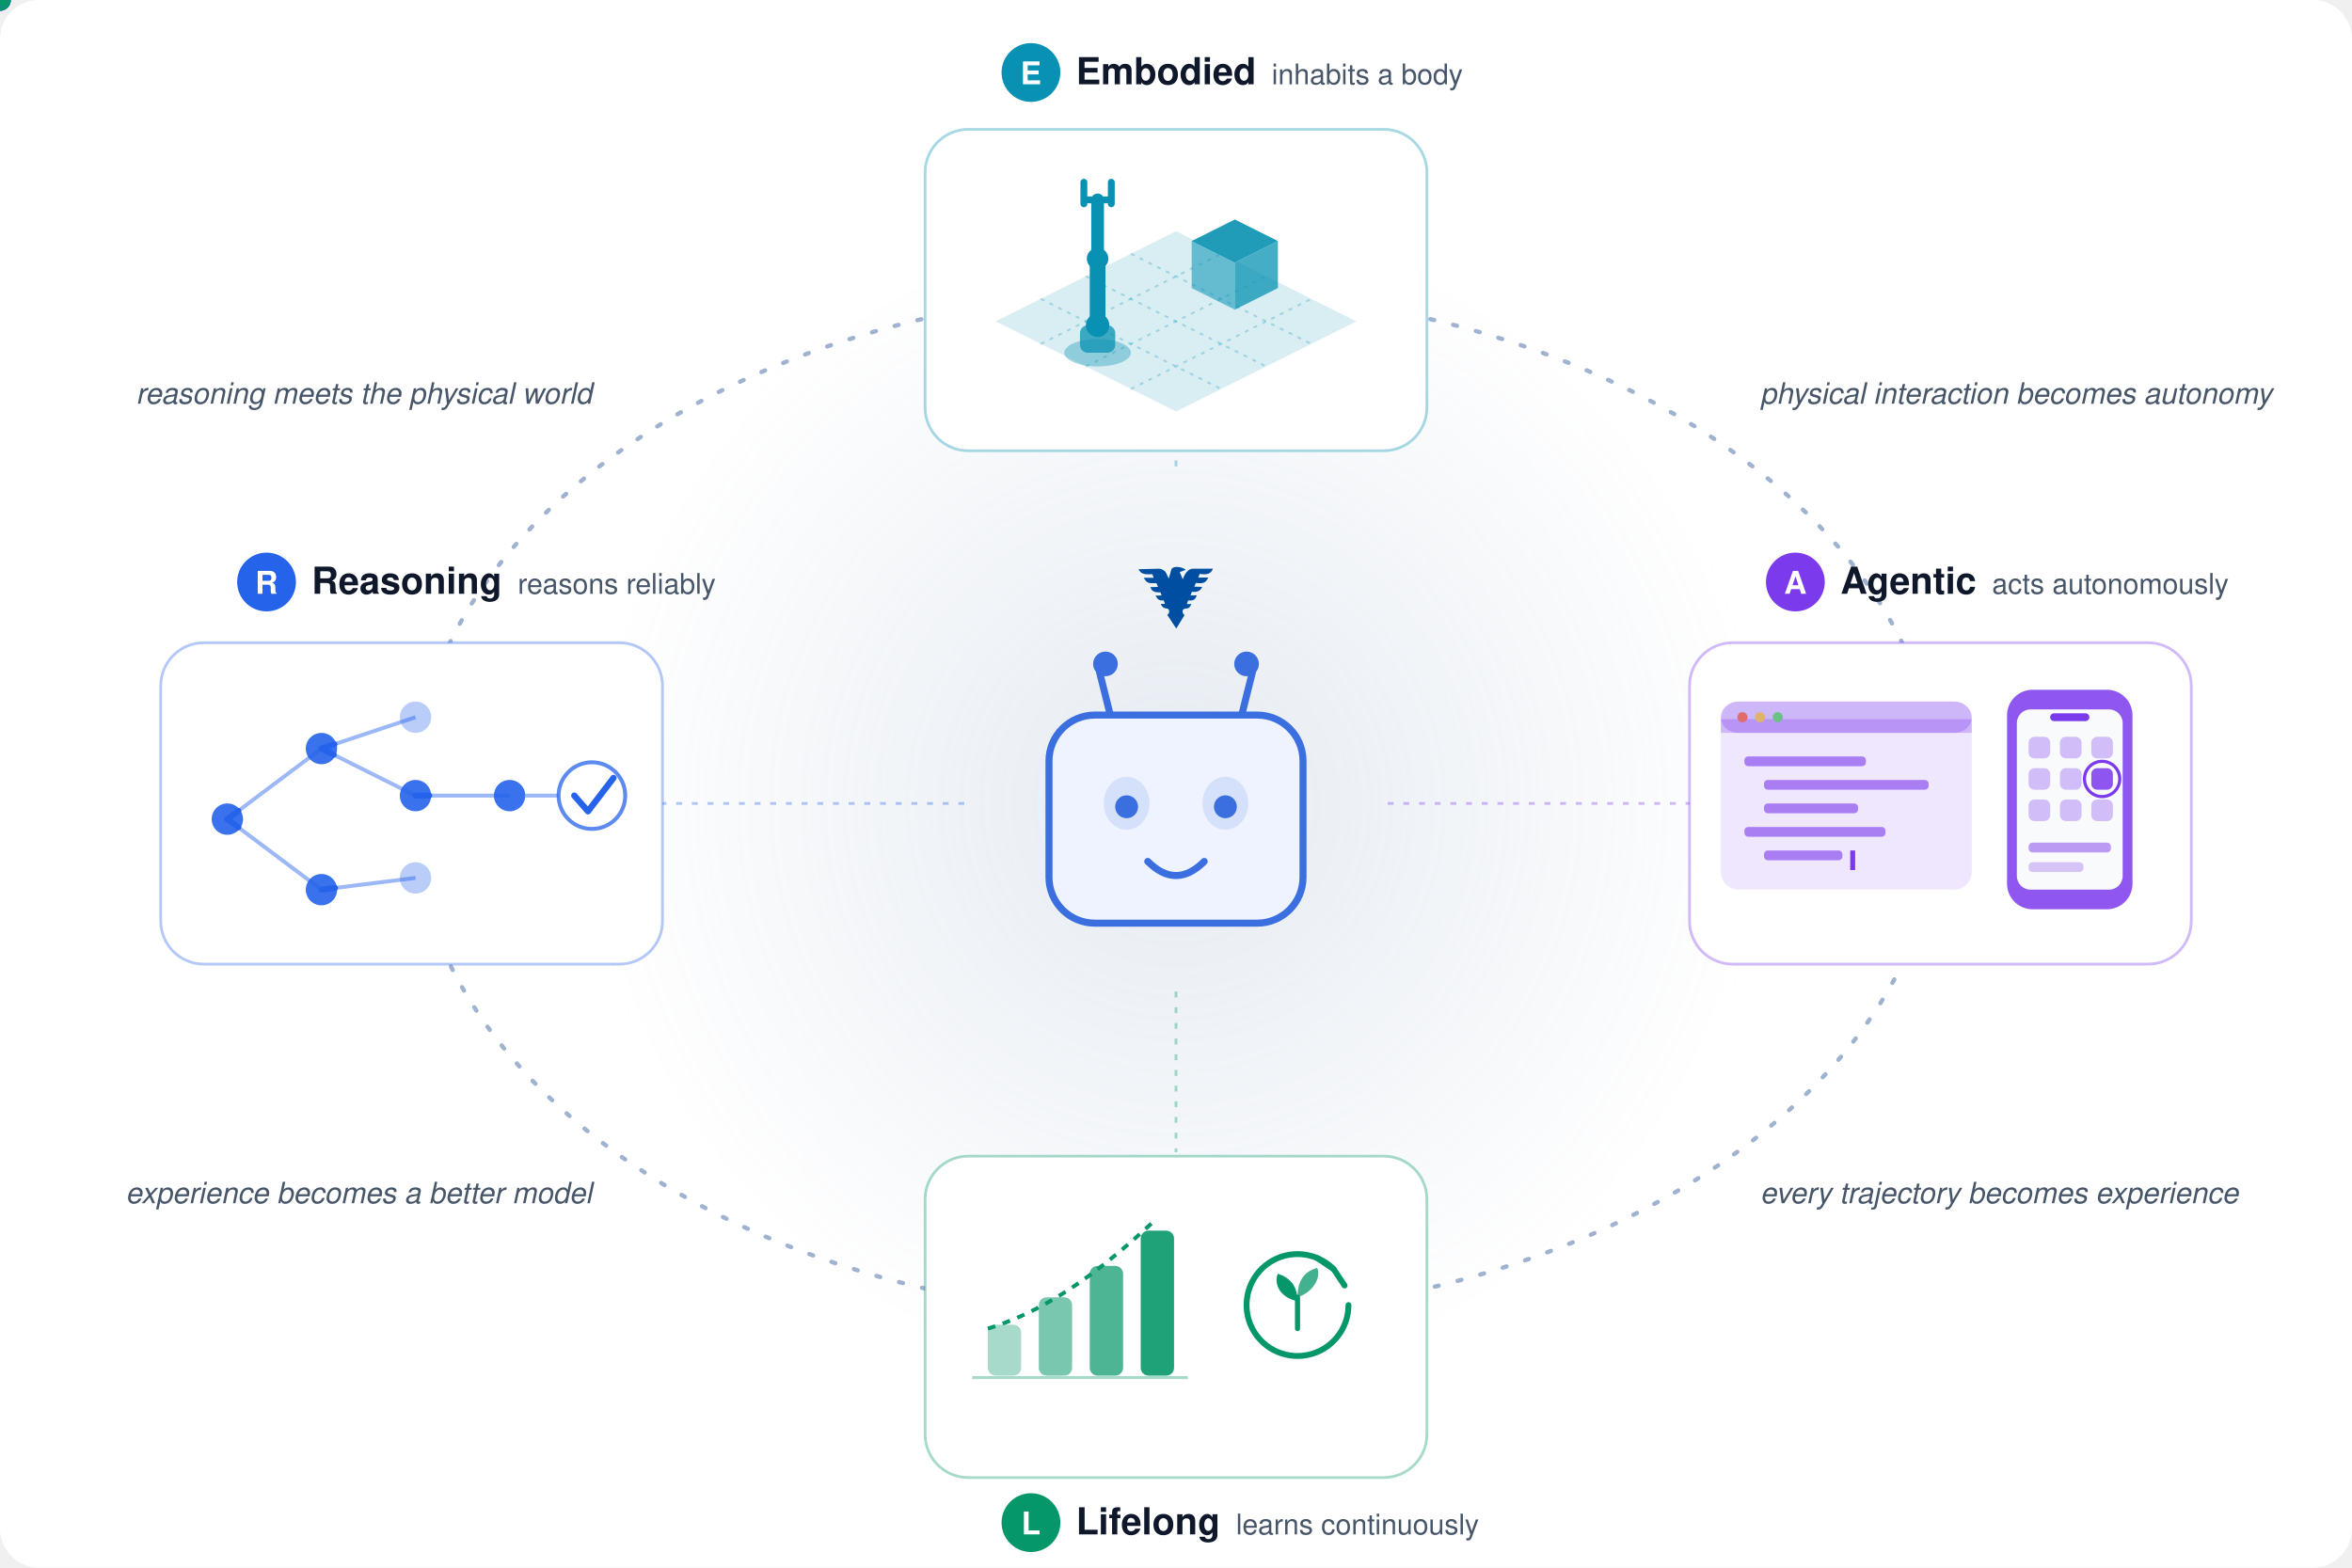
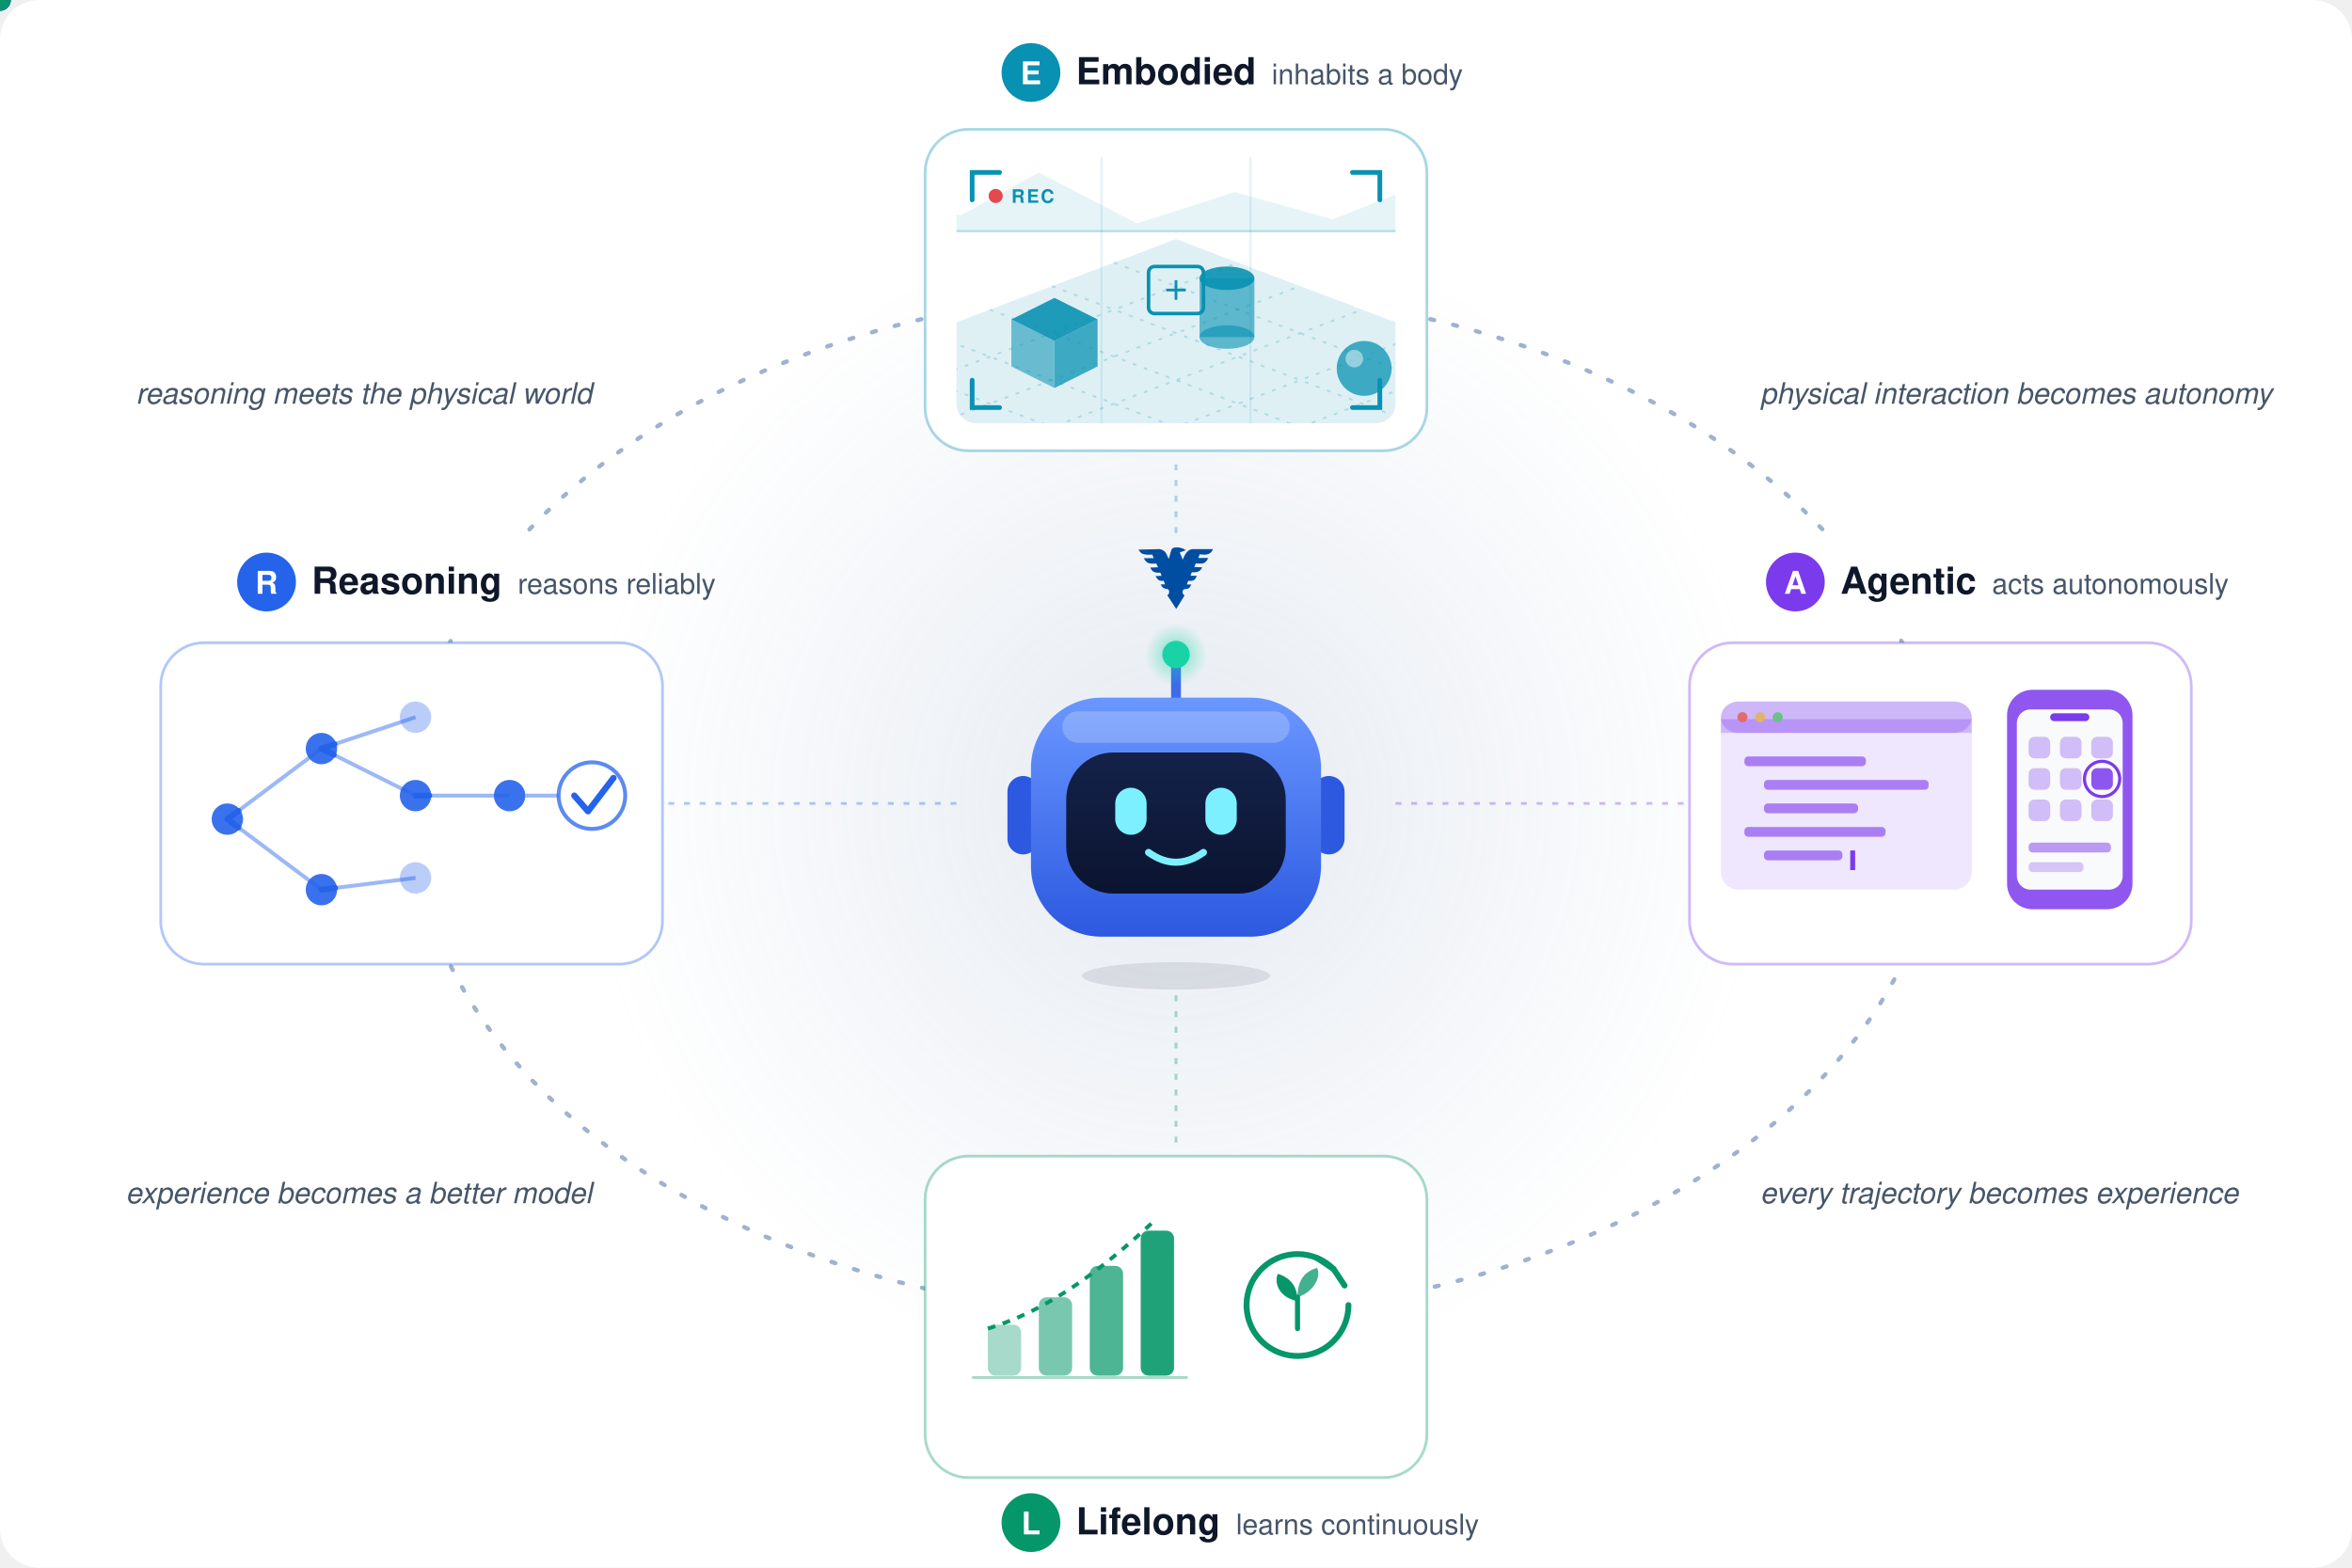
<svg xmlns="http://www.w3.org/2000/svg" width="1200" height="800" viewBox="0 0 1200 800" font-family="-apple-system, BlinkMacSystemFont, 'Segoe UI', 'Helvetica Neue', Helvetica, Arial, sans-serif">
  <style>
.halo{transform-box:fill-box;transform-origin:center;animation:halo 9s ease-in-out infinite}
@keyframes halo{0%,100%{transform:scale(1);opacity:1}50%{transform:scale(1.07);opacity:.8}}
.orbit{stroke-dasharray:2 10;animation:flow 14s linear infinite}
@keyframes flow{to{stroke-dashoffset:-240}}
- .bot{transform-origin:220px 294px;animation:tilt 11s ease-in-out infinite}
- @keyframes tilt{0%,100%{transform:rotate(0)}12%{transform:rotate(-8deg)}26%{transform:rotate(0)}40%{transform:rotate(4deg)}55%{transform:rotate(0)}70%{transform:rotate(7deg)}85%{transform:rotate(-3deg)}}
+ .botf{animation:hover 4s ease-in-out infinite}
+ @keyframes hover{0%,100%{transform:translateY(0)}50%{transform:translateY(-7px)}}
+ .shadow{transform-box:fill-box;transform-origin:center;animation:shade 4s ease-in-out infinite}
+ @keyframes shade{0%,100%{transform:scale(1);opacity:1}50%{transform:scale(.86);opacity:.7}}
.tip{animation:tip 1.4s ease-in-out infinite}.tip2{animation-delay:.4s}
@keyframes tip{0%,100%{opacity:.5}50%{opacity:1}}
.blink{transform-box:fill-box;transform-origin:center;animation:blink 4s ease-in-out infinite}
@keyframes blink{0%,92%,100%{transform:scaleY(1)}95%,97%{transform:scaleY(.15)}}
.zone{transform-box:fill-box;transform-origin:center;animation:breathe 4s ease-in-out infinite}
@keyframes breathe{0%,100%{transform:scale(1)}50%{transform:scale(1.025)}}
.r-node{transform-box:fill-box;transform-origin:center;opacity:.9;animation:node 4.2s ease-in-out infinite}
.r-dead{opacity:.32;animation-name:dead}
@keyframes node{0%,12%,40%,100%{transform:scale(1)}24%{transform:scale(1.45)}}
@keyframes dead{0%,12%,100%{transform:scale(1);opacity:.32}24%{transform:scale(1.3);opacity:.7}}
.r-edge{stroke-width:2;stroke-opacity:.45}
.r-sig{stroke-width:3;stroke-dasharray:7 60;animation:sig 4.2s linear infinite}
@keyframes sig{from{stroke-dashoffset:67}to{stroke-dashoffset:0}}
.r-goal{transform-box:fill-box;transform-origin:center;opacity:.75;animation:goal 4.2s ease-out infinite}
@keyframes goal{0%,60%,100%{transform:scale(1);opacity:.75}72%{transform:scale(1.25);opacity:.25}}
.r-check{transform-box:fill-box;transform-origin:center;animation:check 4.2s ease-out infinite}
@keyframes check{0%,58%,100%{transform:scale(1)}66%{transform:scale(1.25)}}
- .e-cube{animation:float 3.2s ease-in-out infinite}
- @keyframes float{0%,100%{transform:translateY(0)}50%{transform:translateY(-7px)}}
- .e-cone{transform-origin:0 0;animation:sweep 3s ease-in-out infinite}
- @keyframes sweep{0%,100%{transform:rotate(-14deg)}50%{transform:rotate(14deg)}}
- .e-halo{transform-box:fill-box;transform-origin:center;animation:pulse 2.2s ease-in-out infinite}
- @keyframes pulse{0%,100%{transform:scale(1);opacity:.4}50%{transform:scale(1.6);opacity:.08}}
+ .e-near{animation:dolly 11s ease-in-out infinite alternate}
+ @keyframes dolly{from{transform:translate(58px,-4px) scale(1)}to{transform:translate(-64px,-12px) scale(1.14)}}
+ .e-far{animation:drift 11s ease-in-out infinite alternate}
+ @keyframes drift{from{transform:translateX(16px)}to{transform:translateX(-16px)}}
+ .e-focus{transform-box:fill-box;transform-origin:center;animation:focus 2.75s ease-in-out infinite}
+ @keyframes focus{0%,100%{transform:scale(1);opacity:.9}50%{transform:scale(.8);opacity:.55}}
+ .e-rec{animation:rec 1.2s step-end infinite}
+ @keyframes rec{0%,50%{opacity:1}51%,100%{opacity:.15}}
.a-line{transform-box:fill-box;transform-origin:left center;animation:type 4.5s ease-out infinite}
@keyframes type{0%,4%{transform:scaleX(0)}20%,85%{transform:scaleX(1)}100%{transform:scaleX(0)}}
.a-cursor{animation:cur 1s step-end infinite}
@keyframes cur{0%,50%{opacity:1}51%,100%{opacity:0}}
.a-app{animation:app 2.4s ease-in-out infinite}
@keyframes app{0%,100%{fill-opacity:.85}50%{fill-opacity:.45}}
.a-tap{transform-box:fill-box;transform-origin:center;animation:tap 2.4s ease-out infinite}
@keyframes tap{0%{transform:scale(.3);opacity:.9}60%,100%{transform:scale(1.9);opacity:0}}
.l-bar{transform-box:fill-box;transform-origin:center bottom;animation:grow 4.8s ease-out infinite}
@keyframes grow{0%,4%{transform:scaleY(.12)}26%,86%{transform:scaleY(1)}100%{transform:scaleY(.12)}}
.l-trend{stroke-dashoffset:0;animation:trend 2.4s linear infinite}
@keyframes trend{to{stroke-dashoffset:-16}}
.l-loop{transform-origin:0 0;animation:spin 6s linear infinite}
@keyframes spin{to{transform:rotate(360deg)}}
.l-sprout{transform-origin:0 12px;animation:sprout 4.8s ease-in-out infinite}
@keyframes sprout{0%,100%{transform:scale(.85)}50%{transform:scale(1.08)}}
@media (prefers-reduced-motion: reduce){*{animation:none!important}}
</style>
  <defs>
    <radialGradient id="glow">
      <stop offset="0" stop-color="#8AA3C2" stop-opacity="0.22" />
      <stop offset="1" stop-color="#8AA3C2" stop-opacity="0" />
    </radialGradient>
  </defs>
  <rect width="1200" height="800" rx="20" fill="#FFFFFF" />
  <circle class="halo" cx="600" cy="410" r="300" fill="url(#glow)" />
-   <path class="orbit" d="M 210 410 A 390 262 0 1 1 990 410 A 390 262 0 1 1 210 410" fill="none" stroke="#9FB2D0" stroke-width="2.2" stroke-linecap="round" />
-   <circle r="5.5" fill="#2563EB">
-     <animateMotion dur="14s" begin="-1.75s" repeatCount="indefinite" path="M 210 410 A 390 262 0 1 1 990 410 A 390 262 0 1 1 210 410" />
-   </circle>
-   <circle r="5.5" fill="#0891B2">
-     <animateMotion dur="14s" begin="-5.25s" repeatCount="indefinite" path="M 210 410 A 390 262 0 1 1 990 410 A 390 262 0 1 1 210 410" />
-   </circle>
-   <circle r="5.5" fill="#7C3AED">
-     <animateMotion dur="14s" begin="-8.75s" repeatCount="indefinite" path="M 210 410 A 390 262 0 1 1 990 410 A 390 262 0 1 1 210 410" />
-   </circle>
-   <circle r="5.5" fill="#059669">
-     <animateMotion dur="14s" begin="-12.25s" repeatCount="indefinite" path="M 210 410 A 390 262 0 1 1 990 410 A 390 262 0 1 1 210 410" />
-   </circle>
+   <mask id="titles" maskUnits="userSpaceOnUse" x="0" y="0" width="1200" height="800">
+     <rect width="1200" height="800" fill="#fff" />
+     <rect x="110" y="274" width="292" height="46" rx="12" fill="#000" />
+     <rect x="500" y="14" width="273" height="46" rx="12" fill="#000" />
+     <rect x="890" y="274" width="277" height="46" rx="12" fill="#000" />
+     <rect x="500" y="754" width="304" height="46" rx="12" fill="#000" />
+   </mask>
+   <g mask="url(#titles)">
+     <path class="orbit" d="M 210 410 A 390 262 0 1 1 990 410 A 390 262 0 1 1 210 410" fill="none" stroke="#9FB2D0" stroke-width="2.2" stroke-linecap="round" />
+     <circle r="5.5" fill="#2563EB">
+       <animateMotion dur="14s" begin="-1.75s" repeatCount="indefinite" path="M 210 410 A 390 262 0 1 1 990 410 A 390 262 0 1 1 210 410" />
+     </circle>
+     <circle r="5.5" fill="#0891B2">
+       <animateMotion dur="14s" begin="-5.25s" repeatCount="indefinite" path="M 210 410 A 390 262 0 1 1 990 410 A 390 262 0 1 1 210 410" />
+     </circle>
+     <circle r="5.5" fill="#7C3AED">
+       <animateMotion dur="14s" begin="-8.75s" repeatCount="indefinite" path="M 210 410 A 390 262 0 1 1 990 410 A 390 262 0 1 1 210 410" />
+     </circle>
+     <circle r="5.5" fill="#059669">
+       <animateMotion dur="14s" begin="-12.25s" repeatCount="indefinite" path="M 210 410 A 390 262 0 1 1 990 410 A 390 262 0 1 1 210 410" />
+     </circle>
+   </g>
  <text x="302" y="206" text-anchor="end" font-size="15" font-style="italic" fill="#475569">reasoning meets the physical world</text>
  <text x="898" y="206" text-anchor="start" font-size="15" font-style="italic" fill="#475569">physical interaction becomes autonomy</text>
  <text x="898" y="614" text-anchor="start" font-size="15" font-style="italic" fill="#475569">every trajectory becomes experience</text>
  <text x="302" y="614" text-anchor="end" font-size="15" font-style="italic" fill="#475569">experience becomes a better model</text>
-   <path d="M 492 410 L 328 410" stroke="#2563EB" stroke-opacity="0.35" stroke-width="1.4" stroke-dasharray="3 5" fill="none" />
+   <path d="M 488 410 L 328 410" stroke="#2563EB" stroke-opacity="0.35" stroke-width="1.4" stroke-dasharray="3 5" fill="none" />
  <circle r="3.6" fill="#2563EB">
-     <animateMotion dur="3s" repeatCount="indefinite" path="M 492 410 L 328 410" />
+     <animateMotion dur="3s" repeatCount="indefinite" path="M 488 410 L 328 410" />
  </circle>
  <circle r="3.6" fill="#2563EB" opacity="0.5">
-     <animateMotion dur="3s" begin="-1.5s" repeatCount="indefinite" keyPoints="1;0" keyTimes="0;1" calcMode="linear" path="M 492 410 L 328 410" />
-   </circle>
-   <path d="M 600 238 L 600 232" stroke="#0891B2" stroke-opacity="0.35" stroke-width="1.4" stroke-dasharray="3 5" fill="none" />
+     <animateMotion dur="3s" begin="-1.5s" repeatCount="indefinite" keyPoints="1;0" keyTimes="0;1" calcMode="linear" path="M 488 410 L 328 410" />
+   </circle>
+   <path d="M 600 272 L 600 236" stroke="#0891B2" stroke-opacity="0.35" stroke-width="1.4" stroke-dasharray="3 5" fill="none" />
  <circle r="3.6" fill="#0891B2">
-     <animateMotion dur="3s" repeatCount="indefinite" path="M 600 238 L 600 232" />
+     <animateMotion dur="3s" repeatCount="indefinite" path="M 600 272 L 600 236" />
  </circle>
  <circle r="3.6" fill="#0891B2" opacity="0.5">
-     <animateMotion dur="3s" begin="-1.5s" repeatCount="indefinite" keyPoints="1;0" keyTimes="0;1" calcMode="linear" path="M 600 238 L 600 232" />
-   </circle>
-   <path d="M 708 410 L 872 410" stroke="#7C3AED" stroke-opacity="0.35" stroke-width="1.4" stroke-dasharray="3 5" fill="none" />
+     <animateMotion dur="3s" begin="-1.5s" repeatCount="indefinite" keyPoints="1;0" keyTimes="0;1" calcMode="linear" path="M 600 272 L 600 236" />
+   </circle>
+   <path d="M 712 410 L 872 410" stroke="#7C3AED" stroke-opacity="0.35" stroke-width="1.4" stroke-dasharray="3 5" fill="none" />
  <circle r="3.6" fill="#7C3AED">
-     <animateMotion dur="3s" repeatCount="indefinite" path="M 708 410 L 872 410" />
+     <animateMotion dur="3s" repeatCount="indefinite" path="M 712 410 L 872 410" />
  </circle>
  <circle r="3.6" fill="#7C3AED" opacity="0.5">
-     <animateMotion dur="3s" begin="-1.5s" repeatCount="indefinite" keyPoints="1;0" keyTimes="0;1" calcMode="linear" path="M 708 410 L 872 410" />
-   </circle>
-   <path d="M 600 506 L 600 588" stroke="#059669" stroke-opacity="0.35" stroke-width="1.4" stroke-dasharray="3 5" fill="none" />
+     <animateMotion dur="3s" begin="-1.5s" repeatCount="indefinite" keyPoints="1;0" keyTimes="0;1" calcMode="linear" path="M 712 410 L 872 410" />
+   </circle>
+   <path d="M 600 508 L 600 588" stroke="#059669" stroke-opacity="0.35" stroke-width="1.4" stroke-dasharray="3 5" fill="none" />
  <circle r="3.6" fill="#059669">
-     <animateMotion dur="3s" repeatCount="indefinite" path="M 600 506 L 600 588" />
+     <animateMotion dur="3s" repeatCount="indefinite" path="M 600 508 L 600 588" />
  </circle>
  <circle r="3.6" fill="#059669" opacity="0.5">
-     <animateMotion dur="3s" begin="-1.5s" repeatCount="indefinite" keyPoints="1;0" keyTimes="0;1" calcMode="linear" path="M 600 506 L 600 588" />
+     <animateMotion dur="3s" begin="-1.5s" repeatCount="indefinite" keyPoints="1;0" keyTimes="0;1" calcMode="linear" path="M 600 508 L 600 588" />
  </circle>
  <rect x="82" y="328" width="256" height="164" rx="22" fill="#FFFFFF" stroke="#2563EB" stroke-opacity="0.35" stroke-width="1.4" />
  <g transform="translate(210,410)">
    <g class="zone">
      <line class="r-edge" x1="-94" y1="8" x2="-46" y2="-28" stroke="#2563EB" />
      <line class="r-sig" style="animation-delay:-0.00s" x1="-94" y1="8" x2="-46" y2="-28" stroke="#2563EB" stroke-linecap="round" />
      <line class="r-edge" x1="-94" y1="8" x2="-46" y2="44" stroke="#2563EB" />
      <line class="r-sig" style="animation-delay:-0.35s" x1="-94" y1="8" x2="-46" y2="44" stroke="#2563EB" stroke-linecap="round" />
      <line class="r-edge" x1="-46" y1="-28" x2="2" y2="-44" stroke="#2563EB" />
      <line class="r-sig" style="animation-delay:-0.70s" x1="-46" y1="-28" x2="2" y2="-44" stroke="#2563EB" stroke-linecap="round" />
      <line class="r-edge" x1="-46" y1="-28" x2="2" y2="-4" stroke="#2563EB" />
      <line class="r-sig" style="animation-delay:-1.05s" x1="-46" y1="-28" x2="2" y2="-4" stroke="#2563EB" stroke-linecap="round" />
      <line class="r-edge" x1="-46" y1="44" x2="2" y2="38" stroke="#2563EB" />
      <line class="r-sig" style="animation-delay:-1.40s" x1="-46" y1="44" x2="2" y2="38" stroke="#2563EB" stroke-linecap="round" />
      <line class="r-edge" x1="2" y1="-4" x2="50" y2="-4" stroke="#2563EB" />
      <line class="r-sig" style="animation-delay:-1.75s" x1="2" y1="-4" x2="50" y2="-4" stroke="#2563EB" stroke-linecap="round" />
      <circle class="r-node" style="animation-delay:0.00s" cx="-94" cy="8" r="8" fill="#2563EB" />
      <circle class="r-node" style="animation-delay:0.35s" cx="-46" cy="-28" r="8" fill="#2563EB" />
      <circle class="r-node" style="animation-delay:0.70s" cx="-46" cy="44" r="8" fill="#2563EB" />
      <circle class="r-node r-dead" style="animation-delay:1.05s" cx="2" cy="-44" r="8" fill="#2563EB" />
      <circle class="r-node" style="animation-delay:1.40s" cx="2" cy="-4" r="8" fill="#2563EB" />
      <circle class="r-node r-dead" style="animation-delay:1.75s" cx="2" cy="38" r="8" fill="#2563EB" />
      <circle class="r-node" style="animation-delay:2.10s" cx="50" cy="-4" r="8" fill="#2563EB" />
      <line class="r-edge" x1="58" y1="-4" x2="75" y2="-4" stroke="#2563EB" />
      <circle class="r-goal" cx="92" cy="-4" r="17" fill="none" stroke="#2563EB" stroke-width="2" />
      <path class="r-check" d="M 83 -4 L 90 4 L 103 -13" fill="none" stroke="#2563EB" stroke-width="3.2" stroke-linecap="round" stroke-linejoin="round" />
    </g>
  </g>
  <circle cx="136" cy="297" r="15" fill="#2563EB" />
  <text x="136" y="303" text-anchor="middle" font-size="16" font-weight="800" fill="#FFFFFF">R</text>
  <text x="159" y="303" font-size="19" font-weight="750" fill="#0F172A">Reasoning<tspan font-size="14.5" font-weight="400" fill="#475569" dx="8">reasons reliably</tspan>
  </text>
  <rect x="472" y="66" width="256" height="164" rx="22" fill="#FFFFFF" stroke="#0891B2" stroke-opacity="0.35" stroke-width="1.4" />
  <g transform="translate(600,148)">
    <g class="zone">
-       <polygon points="0,-30 92,16 0,62 -92,16" fill="#0891B2" fill-opacity="0.16" />
-       <line x1="-69.0" y1="4.5" x2="23.0" y2="50.5" stroke="#0891B2" stroke-opacity="0.28" stroke-dasharray="2 3" />
-       <line x1="-69.0" y1="27.5" x2="23.0" y2="-18.5" stroke="#0891B2" stroke-opacity="0.28" stroke-dasharray="2 3" />
-       <line x1="-46.0" y1="-7.0" x2="46.0" y2="39.0" stroke="#0891B2" stroke-opacity="0.28" stroke-dasharray="2 3" />
-       <line x1="-46.0" y1="39.0" x2="46.0" y2="-7.0" stroke="#0891B2" stroke-opacity="0.28" stroke-dasharray="2 3" />
-       <line x1="-23.0" y1="-18.5" x2="69.0" y2="27.5" stroke="#0891B2" stroke-opacity="0.28" stroke-dasharray="2 3" />
-       <line x1="-23.0" y1="50.5" x2="69.0" y2="4.5" stroke="#0891B2" stroke-opacity="0.28" stroke-dasharray="2 3" />
-       <g class="e-cube">
-         <polygon points="30,-36 52,-25 30,-14 8,-25" fill="#0891B2" fill-opacity="0.9" />
-         <polygon points="8,-25 30,-14 30,10 8,-1" fill="#0891B2" fill-opacity="0.55" />
-         <polygon points="30,-14 52,-25 52,-1 30,10" fill="#0891B2" fill-opacity="0.75" />
-       </g>
-       <g transform="translate(-40,30)">
-         <ellipse cx="0" cy="2" rx="17" ry="7" fill="#0891B2" fill-opacity="0.35" />
-         <rect x="-9" y="-12" width="18" height="14" rx="4" fill="#0891B2" fill-opacity="0.75" />
-         <g>
-           <animateTransform attributeName="transform" type="rotate" values="-24 0 -12;24 0 -12;-24 0 -12" keyTimes="0;0.5;1" calcMode="spline" keySplines=".45 0 .55 1;.45 0 .55 1" dur="4s" repeatCount="indefinite" />
-           <line x1="0" y1="-12" x2="0" y2="-46" stroke="#0891B2" stroke-width="8" stroke-linecap="round" />
-           <circle cx="0" cy="-12" r="6" fill="#0891B2" />
-           <g>
-             <animateTransform attributeName="transform" type="rotate" values="28 0 -46;80 0 -46;28 0 -46" keyTimes="0;0.5;1" calcMode="spline" keySplines=".45 0 .55 1;.45 0 .55 1" dur="4s" repeatCount="indefinite" />
-             <line x1="0" y1="-46" x2="0" y2="-76" stroke="#0891B2" stroke-width="6.5" stroke-linecap="round" />
-             <circle cx="0" cy="-46" r="5.5" fill="#0891B2" />
-             <path d="M -7 -74 L -7 -85 M 7 -74 L 7 -85 M -7 -76 L 7 -76" stroke="#0891B2" stroke-width="3.5" stroke-linecap="round" fill="none" />
-           </g>
-         </g>
-       </g>
+       <defs>
+         <clipPath id="eview">
+           <rect x="-112" y="-68" width="224" height="136" rx="10" />
+         </clipPath>
+       </defs>
+       <g clip-path="url(#eview)">
+         <g class="e-far">
+           <line x1="-220" y1="-30" x2="220" y2="-30" stroke="#0891B2" stroke-opacity="0.25" stroke-width="1.2" />
+           <path d="M -200 -30 L -150 -52 L -110 -38 L -70 -60 L -20 -34 L 30 -50 L 80 -36 L 130 -56 L 200 -30 Z" fill="#0891B2" fill-opacity="0.10" />
+         </g>
+         <g class="e-near">
+           <polygon points="0,-26 190,46 0,118 -190,46" fill="#0891B2" fill-opacity="0.13" />
+           <line x1="-158.3" y1="34.0" x2="31.7" y2="106.0" stroke="#0891B2" stroke-opacity="0.22" stroke-dasharray="2 4" />
+           <line x1="-158.3" y1="58.0" x2="31.7" y2="-14.0" stroke="#0891B2" stroke-opacity="0.22" stroke-dasharray="2 4" />
+           <line x1="-126.7" y1="22.0" x2="63.3" y2="94.0" stroke="#0891B2" stroke-opacity="0.22" stroke-dasharray="2 4" />
+           <line x1="-126.7" y1="70.0" x2="63.3" y2="-2.0" stroke="#0891B2" stroke-opacity="0.22" stroke-dasharray="2 4" />
+           <line x1="-95.0" y1="10.0" x2="95.0" y2="82.0" stroke="#0891B2" stroke-opacity="0.22" stroke-dasharray="2 4" />
+           <line x1="-95.0" y1="82.0" x2="95.0" y2="10.0" stroke="#0891B2" stroke-opacity="0.22" stroke-dasharray="2 4" />
+           <line x1="-63.3" y1="-2.0" x2="126.7" y2="70.0" stroke="#0891B2" stroke-opacity="0.22" stroke-dasharray="2 4" />
+           <line x1="-63.3" y1="94.0" x2="126.7" y2="22.0" stroke="#0891B2" stroke-opacity="0.22" stroke-dasharray="2 4" />
+           <line x1="-31.7" y1="-14.0" x2="158.3" y2="58.0" stroke="#0891B2" stroke-opacity="0.22" stroke-dasharray="2 4" />
+           <line x1="-31.7" y1="106.0" x2="158.3" y2="34.0" stroke="#0891B2" stroke-opacity="0.22" stroke-dasharray="2 4" />
+           <polygon points="-62.0,4.0 -40.0,15.0 -62.0,26.0 -84.0,15.0" fill="#0891B2" fill-opacity="0.9" />
+           <polygon points="-84.0,15.0 -62.0,26.0 -62.0,50.0 -84.0,39.0" fill="#0891B2" fill-opacity="0.55" />
+           <polygon points="-62.0,26.0 -40.0,15.0 -40.0,39.0 -62.0,50.0" fill="#0891B2" fill-opacity="0.75" />
+           <rect x="12" y="-6" width="28" height="30" fill="#0891B2" fill-opacity="0.6" />
+           <ellipse cx="26" cy="24" rx="14" ry="6" fill="#0891B2" fill-opacity="0.6" />
+           <ellipse cx="26" cy="-6" rx="14" ry="6" fill="#0891B2" fill-opacity="0.9" />
+           <circle cx="96" cy="40" r="14" fill="#0891B2" fill-opacity="0.75" />
+           <circle cx="91" cy="35" r="4.5" fill="#FFFFFF" fill-opacity="0.45" />
+           <polygon points="-128,34 -142,58 -128,66" fill="#0891B2" fill-opacity="0.55" />
+           <polygon points="-128,34 -128,66 -114,58" fill="#0891B2" fill-opacity="0.85" />
+           <polygon points="150.0,12.4 167.6,21.2 150.0,30.0 132.4,21.2" fill="#0891B2" fill-opacity="0.9" />
+           <polygon points="132.4,21.2 150.0,30.0 150.0,49.2 132.4,40.4" fill="#0891B2" fill-opacity="0.55" />
+           <polygon points="150.0,30.0 167.6,21.2 167.6,40.4 150.0,49.2" fill="#0891B2" fill-opacity="0.75" />
+         </g>
+       </g>
+       <path d="M -104 -46 L -104 -60 L -90 -60" stroke="#0891B2" stroke-width="2.4" fill="none" stroke-linecap="round" />
+       <path d="M -104 46 L -104 60 L -90 60" stroke="#0891B2" stroke-width="2.4" fill="none" stroke-linecap="round" />
+       <path d="M 104 -46 L 104 -60 L 90 -60" stroke="#0891B2" stroke-width="2.4" fill="none" stroke-linecap="round" />
+       <path d="M 104 46 L 104 60 L 90 60" stroke="#0891B2" stroke-width="2.4" fill="none" stroke-linecap="round" />
+       <line x1="-38" y1="-68" x2="-38" y2="68" stroke="#0891B2" stroke-opacity="0.12" />
+       <line x1="38" y1="-68" x2="38" y2="68" stroke="#0891B2" stroke-opacity="0.12" />
+       <rect class="e-focus" x="-14" y="-12" width="28" height="24" rx="3" fill="none" stroke="#0891B2" stroke-width="1.8" />
+       <line x1="-5" y1="0" x2="5" y2="0" stroke="#0891B2" stroke-width="1.4" />
+       <line x1="0" y1="-5" x2="0" y2="5" stroke="#0891B2" stroke-width="1.4" />
+       <circle class="e-rec" cx="-92" cy="-48" r="3.6" fill="#E5484D" />
+       <text x="-84" y="-44.5" font-size="9.5" font-weight="700" letter-spacing="1" fill="#0891B2">REC</text>
    </g>
  </g>
  <circle cx="526" cy="37" r="15" fill="#0891B2" />
  <text x="526" y="43" text-anchor="middle" font-size="16" font-weight="800" fill="#FFFFFF">E</text>
  <text x="549" y="43" font-size="19" font-weight="750" fill="#0F172A">Embodied<tspan font-size="14.5" font-weight="400" fill="#475569" dx="8">inhabits a body</tspan>
  </text>
  <rect x="862" y="328" width="256" height="164" rx="22" fill="#FFFFFF" stroke="#7C3AED" stroke-opacity="0.35" stroke-width="1.4" />
  <g transform="translate(990,410)">
    <g class="zone">
      <g transform="translate(-112,-52)">
        <rect width="128" height="96" rx="9" fill="#7C3AED" fill-opacity="0.12" />
        <rect width="128" height="16" rx="9" fill="#7C3AED" fill-opacity="0.28" />
        <rect y="9" width="128" height="7" fill="#7C3AED" fill-opacity="0.28" />
        <circle cx="11" cy="8" r="2.6" fill="#e06c6c" />
        <circle cx="20" cy="8" r="2.6" fill="#e0b36c" />
        <circle cx="29" cy="8" r="2.6" fill="#6cc08a" />
        <rect class="a-line" style="animation-delay:0.00s" x="12" y="28" width="62" height="5" rx="2" fill="#7C3AED" fill-opacity="0.6" />
        <rect class="a-line" style="animation-delay:0.45s" x="22" y="40" width="84" height="5" rx="2" fill="#7C3AED" fill-opacity="0.6" />
        <rect class="a-line" style="animation-delay:0.90s" x="22" y="52" width="48" height="5" rx="2" fill="#7C3AED" fill-opacity="0.6" />
        <rect class="a-line" style="animation-delay:1.35s" x="12" y="64" width="72" height="5" rx="2" fill="#7C3AED" fill-opacity="0.6" />
        <rect class="a-line" style="animation-delay:1.80s" x="22" y="76" width="40" height="5" rx="2" fill="#7C3AED" fill-opacity="0.6" />
        <rect class="a-cursor" x="66" y="76" width="2.5" height="10" fill="#7C3AED" />
      </g>
      <g transform="translate(34,-58)">
        <rect width="64" height="112" rx="13" fill="#7C3AED" fill-opacity="0.85" />
        <rect x="5" y="10" width="54" height="92" rx="7" fill="#F9FAFB" />
        <rect x="22" y="12" width="20" height="4" rx="2" fill="#7C3AED" />
        <rect class="app" x="11" y="24" width="11" height="11" rx="3" fill="#7C3AED" fill-opacity="0.32" />
        <rect class="app" x="27" y="24" width="11" height="11" rx="3" fill="#7C3AED" fill-opacity="0.32" />
        <rect class="app" x="43" y="24" width="11" height="11" rx="3" fill="#7C3AED" fill-opacity="0.32" />
        <rect class="app" x="11" y="40" width="11" height="11" rx="3" fill="#7C3AED" fill-opacity="0.32" />
        <rect class="app" x="27" y="40" width="11" height="11" rx="3" fill="#7C3AED" fill-opacity="0.32" />
        <rect class="app a-app" x="43" y="40" width="11" height="11" rx="3" fill="#7C3AED" fill-opacity="0.85" />
        <rect class="app" x="11" y="56" width="11" height="11" rx="3" fill="#7C3AED" fill-opacity="0.32" />
        <rect class="app" x="27" y="56" width="11" height="11" rx="3" fill="#7C3AED" fill-opacity="0.32" />
        <rect class="app" x="43" y="56" width="11" height="11" rx="3" fill="#7C3AED" fill-opacity="0.32" />
        <circle class="a-tap" cx="48.5" cy="45.5" r="9" fill="none" stroke="#7C3AED" stroke-width="1.6" />
        <rect x="11" y="78" width="42" height="5" rx="2" fill="#7C3AED" fill-opacity="0.5" />
        <rect x="11" y="88" width="28" height="5" rx="2" fill="#7C3AED" fill-opacity="0.28" />
      </g>
    </g>
  </g>
  <circle cx="916" cy="297" r="15" fill="#7C3AED" />
  <text x="916" y="303" text-anchor="middle" font-size="16" font-weight="800" fill="#FFFFFF">A</text>
  <text x="939" y="303" font-size="19" font-weight="750" fill="#0F172A">Agentic<tspan font-size="14.5" font-weight="400" fill="#475569" dx="8">acts autonomously</tspan>
  </text>
  <rect x="472" y="590" width="256" height="164" rx="22" fill="#FFFFFF" stroke="#059669" stroke-opacity="0.35" stroke-width="1.4" />
  <g transform="translate(600,672)">
    <g class="zone">
      <rect class="l-bar" style="animation-delay:0.00s" x="-96" y="4" width="17" height="26" rx="4" fill="#059669" fill-opacity="0.35" />
      <rect class="l-bar" style="animation-delay:0.40s" x="-70" y="-10" width="17" height="40" rx="4" fill="#059669" fill-opacity="0.53" />
      <rect class="l-bar" style="animation-delay:0.80s" x="-44" y="-26" width="17" height="56" rx="4" fill="#059669" fill-opacity="0.71" />
      <rect class="l-bar" style="animation-delay:1.20s" x="-18" y="-44" width="17" height="74" rx="4" fill="#059669" fill-opacity="0.89" />
      <line x1="-104" y1="31" x2="6" y2="31" stroke="#059669" stroke-opacity="0.35" stroke-width="1.5" />
      <path d="M -96 6 C -70 -2, -44 -18, -10 -50" fill="none" stroke="#059669" stroke-width="2" stroke-dasharray="4 4" class="l-trend" />
      <g transform="translate(62,-6)">
        <g class="l-loop">
          <path d="M 26 0 A 26 26 0 1 1 18.4 -18.4" fill="none" stroke="#059669" stroke-width="3" stroke-linecap="round" />
          <path d="M 18.4 -18.4 L 10 -24 M 18.4 -18.4 L 24 -10" stroke="#059669" stroke-width="3" stroke-linecap="round" />
        </g>
        <g class="l-sprout">
          <path d="M 0 12 L 0 -4" stroke="#059669" stroke-width="2.6" stroke-linecap="round" />
          <path d="M 0 -2 C -10 -4, -12 -12, -10 -16 C -4 -14, 0 -10, 0 -2 Z" fill="#059669" />
          <path d="M 0 -4 C 9 -7, 12 -15, 10 -19 C 3 -17, 0 -12, 0 -4 Z" fill="#059669" fill-opacity="0.75" />
        </g>
      </g>
    </g>
  </g>
  <circle cx="526" cy="777" r="15" fill="#059669" />
  <text x="526" y="783" text-anchor="middle" font-size="16" font-weight="800" fill="#FFFFFF">L</text>
  <text x="549" y="783" font-size="19" font-weight="750" fill="#0F172A">Lifelong<tspan font-size="14.5" font-weight="400" fill="#475569" dx="8">learns continuously</tspan>
  </text>
  <g transform="translate(600,418)">
-     <g transform="translate(-198.0,-264.6) scale(0.9)">
-       <g class="bot">
+     <defs>
+       <linearGradient id="botg" x1="0" y1="0" x2="0" y2="1">
+         <stop offset="0" stop-color="#6A97FF" />
+         <stop offset="1" stop-color="#2C59E0" />
+       </linearGradient>
+       <linearGradient id="visor" x1="0" y1="0" x2="0" y2="1">
+         <stop offset="0" stop-color="#14224A" />
+         <stop offset="1" stop-color="#0B1430" />
+       </linearGradient>
+       <radialGradient id="tipg">
+         <stop offset="0" stop-color="#19D3A7" stop-opacity=".55" />
+         <stop offset="1" stop-color="#19D3A7" stop-opacity="0" />
+       </radialGradient>
+     </defs>
+     <ellipse class="shadow" cx="0" cy="80" rx="48" ry="7" fill="#0F172A" fill-opacity="0.10" />
+     <g class="botf">
+       <g transform="translate(-198,-274.6) scale(0.9)">
        <g transform="translate(175, 118) scale(1.0225)">
          <path d="M44.147 66.457L39.167 58.858C40.697 58.071 40.507 55.615 39.197 55.411C37.739 55.183 36.578 55.113 35.554 52.82H37.927L37.198 50.831C34.484 51.069 33.93 50.315 32.643 48.195L36.034 48.079L35.348 46.348C31.653 46.52 30.678 45.614 29.756 43.508L34.061 43.357L33.129 41.298C28.72 41.421 27.787 41.297 26.17 38.315L31.647 38.288L30.875 36.327C25.883 36.542 24.636 36.054 23.223 33.557L34.444 33.273C36.079 33.232 37.946 34.346 38.634 35.83L39.983 38.741L41.403 33.841C42.135 31.316 47.652 32.232 49.428 33.912L46.091 35.119L47.724 39.095C48.907 36.326 50.357 33.272 53.476 33.272H64.484C63.637 35.704 61.593 36.917 57.148 36.13L56.367 38.189L61.856 38.172C60.543 41.235 59.085 41.62 55.002 41.156L54.149 43.215L58.519 43.357C57.678 45.298 56.157 46.458 52.783 46.054L52.073 48.059L55.553 48.043C54.555 50.482 53.911 51.026 50.74 50.884L50.013 52.872L52.519 52.881C51.466 55.004 51.154 55.256 48.905 55.455C47.568 55.574 46.972 57.714 48.752 58.983L44.147 66.457Z" fill="#004EA2" fill-rule="evenodd" />
        </g>
-         <rect x="178" y="208" width="4" height="32" rx="2" transform="rotate(-14 180 224)" fill="#3B6FE0" />
-         <rect x="258" y="208" width="4" height="32" rx="2" transform="rotate(14 260 224)" fill="#3B6FE0" />
-         <circle class="tip" cx="180" cy="206" r="7" fill="#3B6FE0" />
-         <circle class="tip tip2" cx="260" cy="206" r="7" fill="#3B6FE0" />
-         <rect x="148" y="235" width="144" height="118" rx="26" fill="#EEF3FF" stroke="#3B6FE0" stroke-width="4" />
-         <ellipse class="blink" cx="192" cy="285" rx="13" ry="15" fill="#3B6FE0" fill-opacity="0.14" />
-         <ellipse class="blink" cx="248" cy="285" rx="13" ry="15" fill="#3B6FE0" fill-opacity="0.14" />
-         <circle class="blink look" cx="192" cy="287" r="6.5" fill="#3B6FE0" />
-         <circle class="blink look" cx="248" cy="287" r="6.5" fill="#3B6FE0" />
-         <path d="M 204 318 Q 220 334 236 318" fill="none" stroke="#3B6FE0" stroke-width="4" stroke-linecap="round" />
-       </g>
+       </g>
+       <line x1="0" y1="-62" x2="0" y2="-80" stroke="#3E6BEA" stroke-width="5" stroke-linecap="round" />
+       <circle class="tip" cx="0" cy="-84" r="16" fill="url(#tipg)" />
+       <circle cx="0" cy="-84" r="7" fill="#19D3A7" />
+       <rect x="-86" y="-22" width="16" height="40" rx="8" fill="#2C59E0" />
+       <rect x="70" y="-22" width="16" height="40" rx="8" fill="#2C59E0" />
+       <rect x="-74" y="-62" width="148" height="122" rx="36" fill="url(#botg)" />
+       <rect x="-58" y="-55" width="116" height="16" rx="8" fill="#FFFFFF" fill-opacity="0.22" />
+       <rect x="-56" y="-34" width="112" height="72" rx="24" fill="url(#visor)" />
+       <rect class="blink" x="-31" y="-16" width="16" height="24" rx="8" fill="#7DF0FF" />
+       <rect class="blink" x="15" y="-16" width="16" height="24" rx="8" fill="#7DF0FF" />
+       <path d="M -14 17 Q 0 27 14 17" fill="none" stroke="#7DF0FF" stroke-width="3.6" stroke-linecap="round" />
    </g>
  </g>
</svg>
